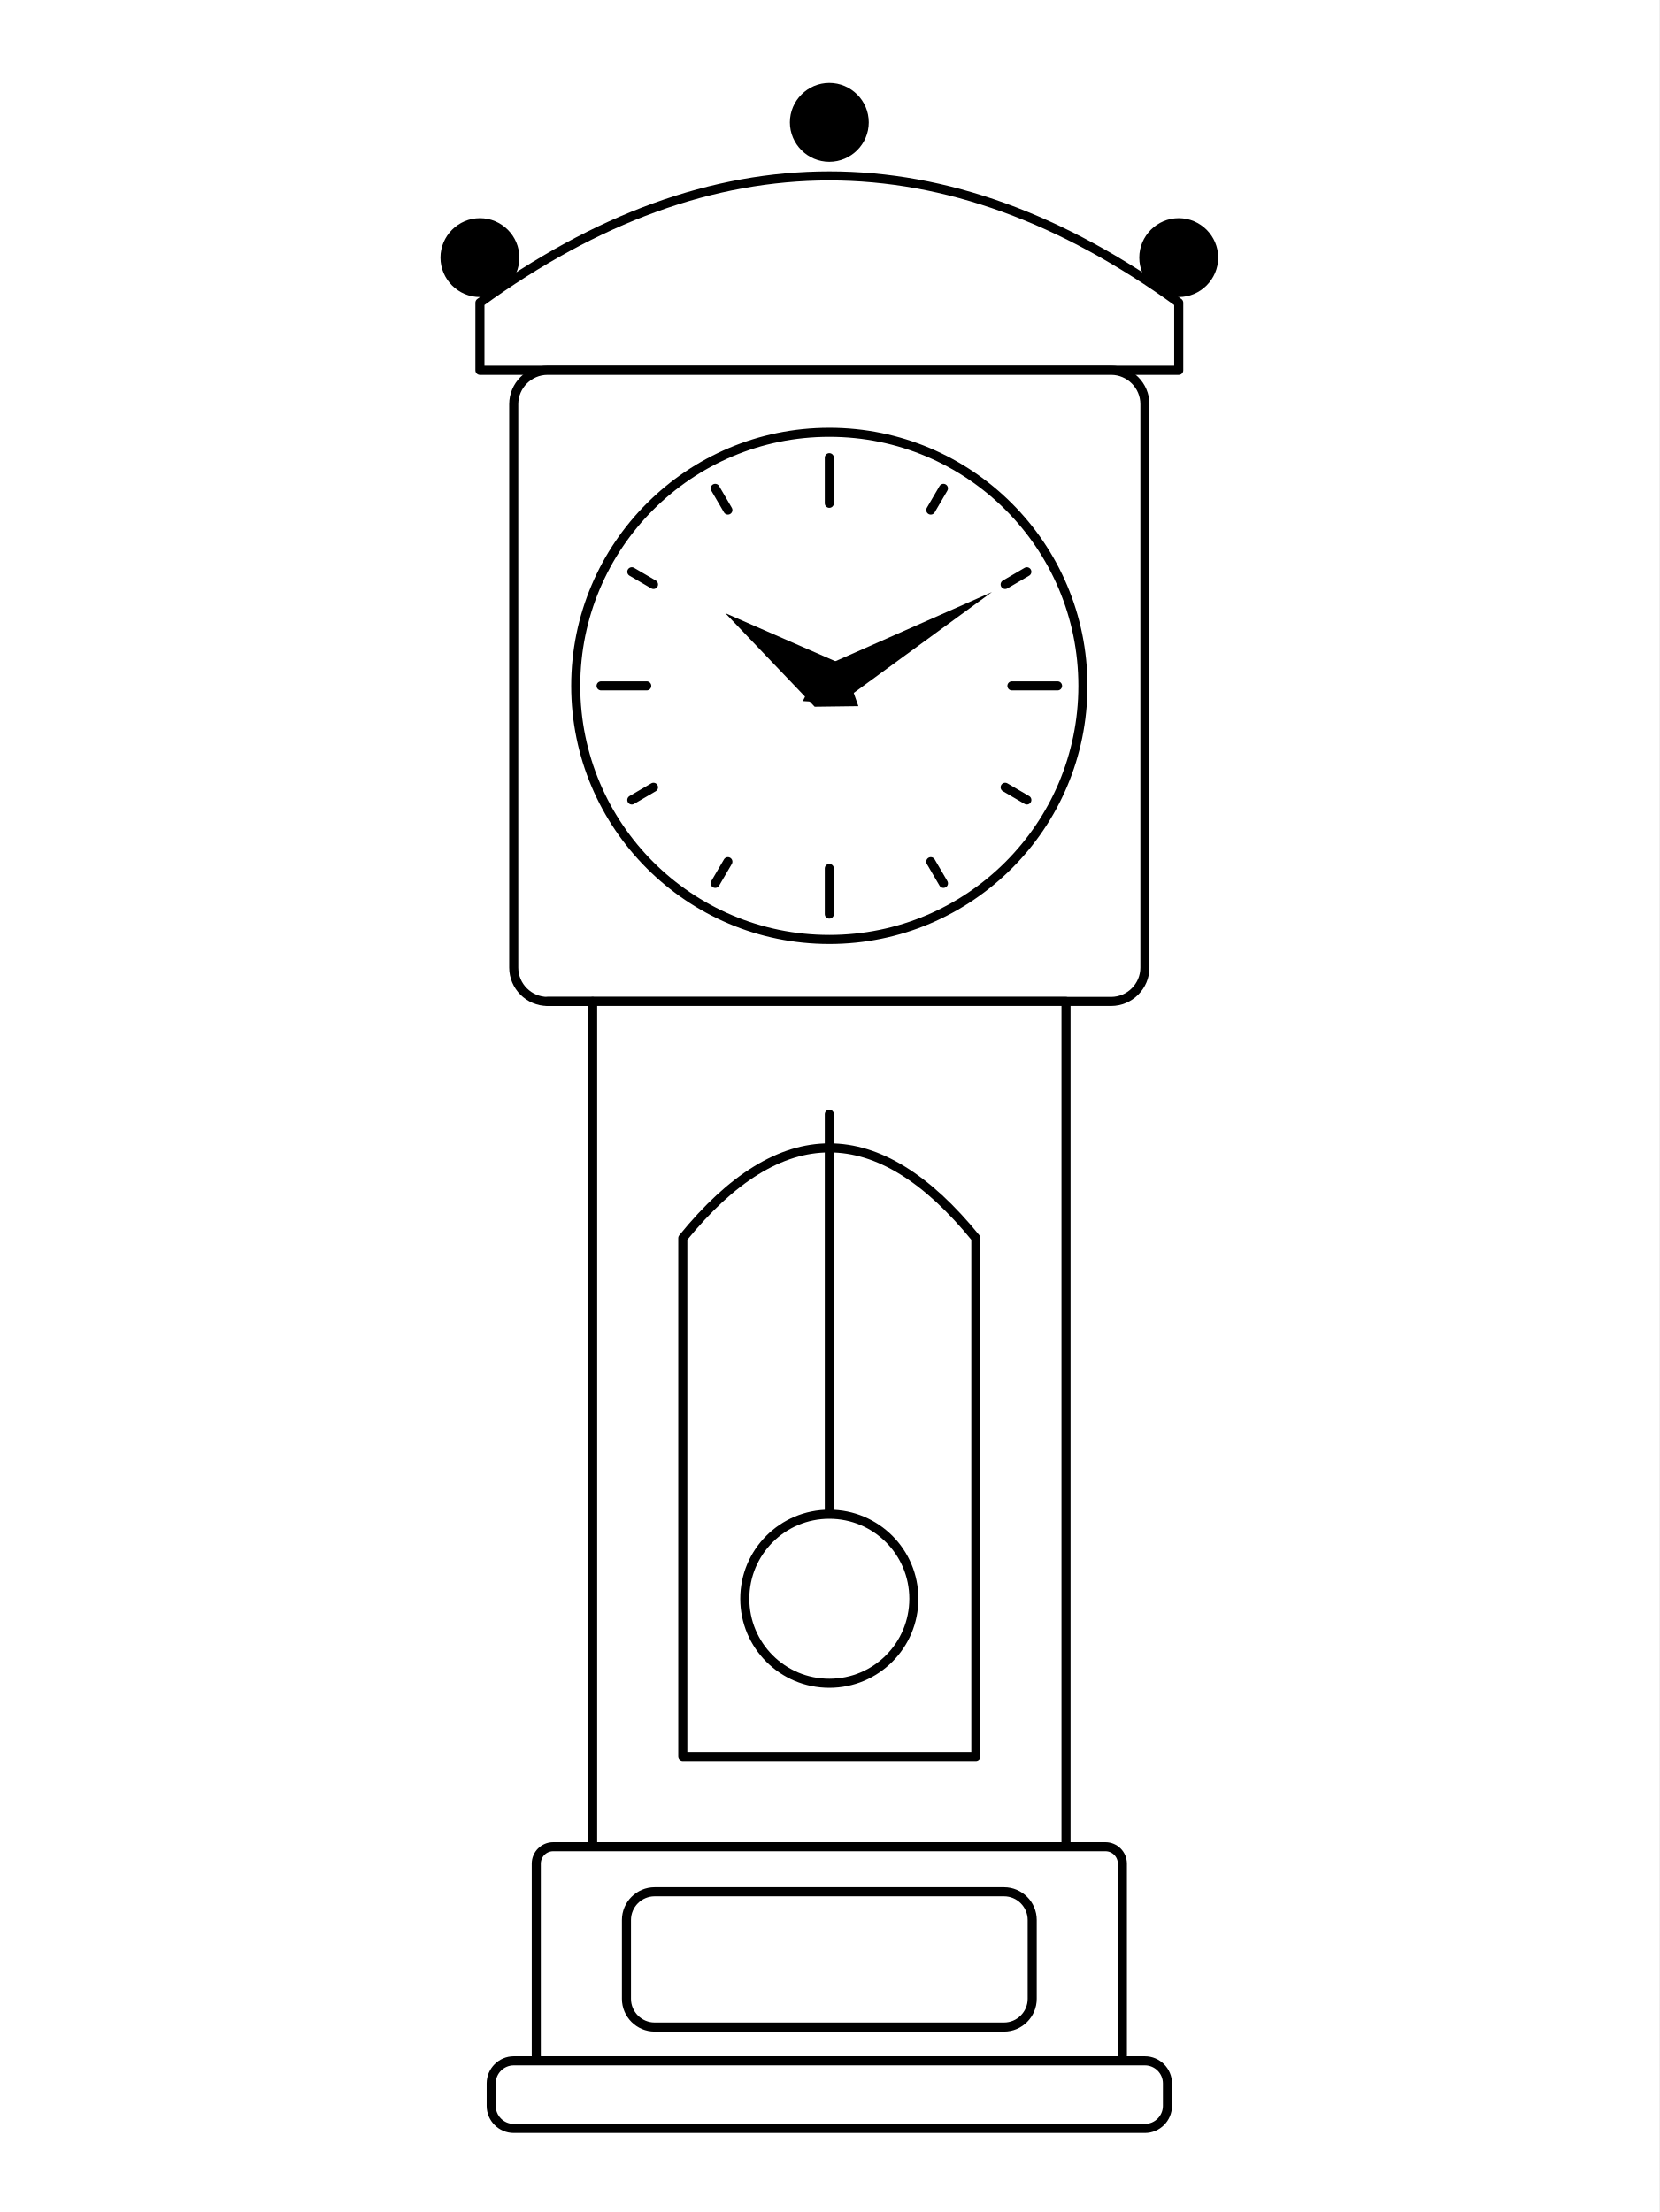
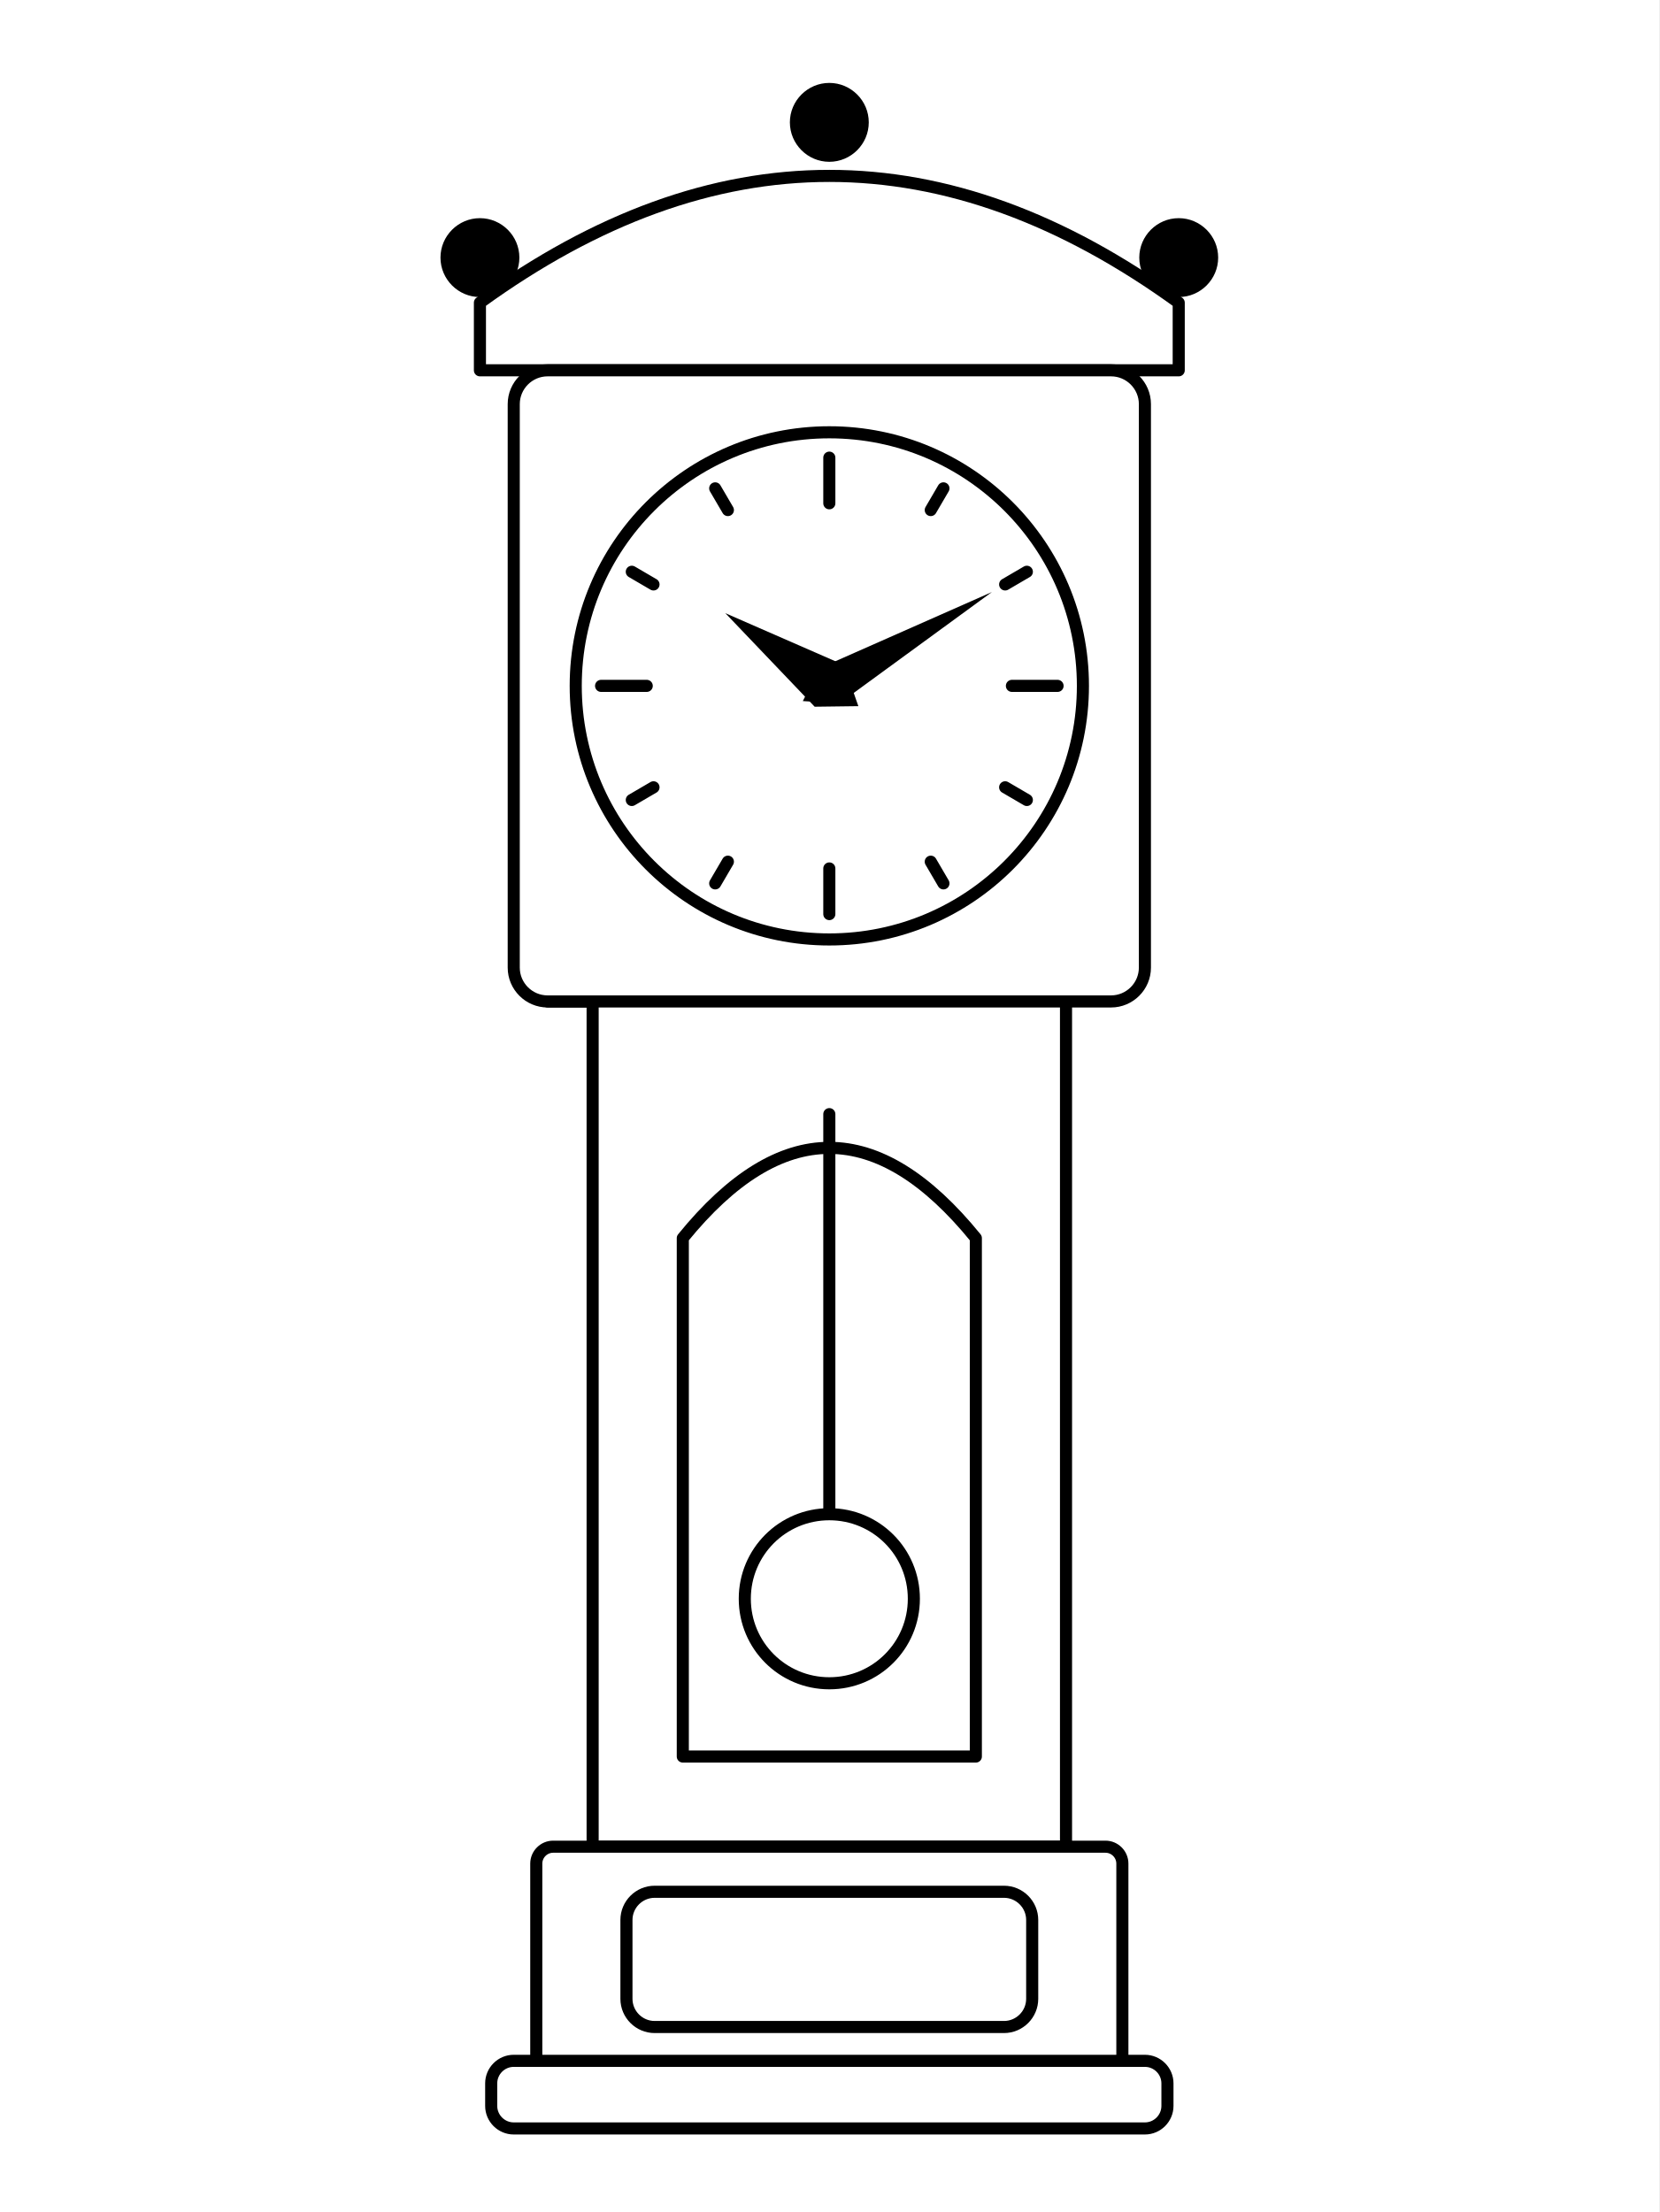
<svg xmlns="http://www.w3.org/2000/svg" version="1.1" viewBox="0 0 600 800" width="5.715in" height="7.62in" role="img" aria-label="The Grandfather Clock, a picture to color">
  <rect width="600" height="800" fill="#fff" />
-   <g transform="translate(-5.785 -12.81) scale(1.019)" fill="#fff" data-bw="white" stroke="#000" stroke-width="3.219" stroke-linecap="round" stroke-linejoin="round">
+   <g transform="translate(-5.785 -12.81) scale(1.019)" fill="#fff" data-bw="white" stroke="#000" stroke-width="4.292" stroke-linecap="round" stroke-linejoin="round">
    <path d="M176 144 L176 120 C258.7 60 341.3 60 424 120 L424 144 Z" />
    <path fill="#000" stroke="none" d="M190 104 C190 111.7 183.7 118 176 118 C168.3 118 162 111.7 162 104 C162 96.3 168.3 90 176 90 C183.7 90 190 96.3 190 104 Z" />
    <path fill="#000" stroke="none" d="M438 104 C438 111.7 431.7 118 424 118 C416.3 118 410 111.7 410 104 C410 96.3 416.3 90 424 90 C431.7 90 438 96.3 438 104 Z" />
    <path fill="#000" stroke="none" d="M314 56 C314 63.7 307.7 70 300 70 C292.3 70 286 63.7 286 56 C286 48.3 292.3 42 300 42 C307.7 42 314 48.3 314 56 Z" />
    <path d="M200 144 L400 144 C406.6 144 412 149.4 412 156 L412 356 C412 362.6 406.6 368 400 368 L200 368 C193.4 368 188 362.6 188 356 L188 156 C188 149.4 193.4 144 200 144 Z" />
    <path d="M390 256 C390 305.7 349.7 346 300 346 C250.3 346 210 305.7 210 256 C210 206.3 250.3 166 300 166 C349.7 166 390 206.3 390 256 Z" />
-     <path fill="none" stroke-width="3.219" d="M300 191.2 L300 175" />
-     <path fill="none" stroke-width="3.219" d="M336 193.6 L340.5 185.9" />
-     <path fill="none" stroke-width="3.219" d="M362.4 220 L370.1 215.5" />
-     <path fill="none" stroke-width="3.219" d="M364.8 256 L381 256" />
-     <path fill="none" stroke-width="3.219" d="M362.4 292 L370.1 296.5" />
-     <path fill="none" stroke-width="3.219" d="M336 318.4 L340.5 326.1" />
-     <path fill="none" stroke-width="3.219" d="M300 320.8 L300 337" />
-     <path fill="none" stroke-width="3.219" d="M264 318.4 L259.5 326.1" />
-     <path fill="none" stroke-width="3.219" d="M237.6 292 L229.9 296.5" />
-     <path fill="none" stroke-width="3.219" d="M235.2 256 L219 256" />
-     <path fill="none" stroke-width="3.219" d="M237.6 220 L229.9 215.5" />
-     <path fill="none" stroke-width="3.219" d="M264 193.6 L259.5 185.9" />
+     <path fill="none" stroke-width="4.292" d="M300 191.2 L300 175" />
+     <path fill="none" stroke-width="4.292" d="M336 193.6 L340.5 185.9" />
+     <path fill="none" stroke-width="4.292" d="M362.4 220 L370.1 215.5" />
+     <path fill="none" stroke-width="4.292" d="M364.8 256 L381 256" />
+     <path fill="none" stroke-width="4.292" d="M362.4 292 L370.1 296.5" />
+     <path fill="none" stroke-width="4.292" d="M336 318.4 L340.5 326.1" />
+     <path fill="none" stroke-width="4.292" d="M300 320.8 L300 337" />
+     <path fill="none" stroke-width="4.292" d="M264 318.4 L259.5 326.1" />
+     <path fill="none" stroke-width="4.292" d="M237.6 292 L229.9 296.5" />
+     <path fill="none" stroke-width="4.292" d="M235.2 256 L219 256" />
+     <path fill="none" stroke-width="4.292" d="M237.6 220 L229.9 215.5" />
+     <path fill="none" stroke-width="4.292" d="M264 193.6 L259.5 185.9" />
    <path fill="#000" stroke="none" d="M305.2 248.6 L263.1 230.2 L294.8 263.4 L310.3 263.2 Z" />
    <path fill="#000" stroke="none" d="M303.6 262.2 L357.7 222.7 L296.4 249.8 L290.6 261.4 Z" />
    <path fill="#000" stroke="none" d="M306.3 256 C306.3 259.5 303.5 262.3 300 262.3 C296.5 262.3 293.7 259.5 293.7 256 C293.7 252.5 296.5 249.7 300 249.7 C303.5 249.7 306.3 252.5 306.3 256 Z" />
    <path d="M216 368 L384 368 L384 668 L216 668 Z" />
    <path d="M248 636 L248 452 C282.7 409.3 317.3 409.3 352 452 L352 636 Z" />
    <path fill="none" d="M300 408 L300 556" />
    <path d="M330 580 C330 596.6 316.6 610 300 610 C283.4 610 270 596.6 270 580 C270 563.4 283.4 550 300 550 C316.6 550 330 563.4 330 580 Z" />
    <path d="M202 668 L398 668 C401.3 668 404 670.7 404 674 L404 742 C404 745.3 401.3 748 398 748 L202 748 C198.7 748 196 745.3 196 742 L196 674 C196 670.7 198.7 668 202 668 Z" />
    <path d="M188 744 L412 744 C416.4 744 420 747.6 420 752 L420 760 C420 764.4 416.4 768 412 768 L188 768 C183.6 768 180 764.4 180 760 L180 752 C180 747.6 183.6 744 188 744 Z" />
-     <path fill="none" stroke-width="3.219" d="M238 684 L362 684 C367.5 684 372 688.5 372 694 L372 722 C372 727.5 367.5 732 362 732 L238 732 C232.5 732 228 727.5 228 722 L228 694 C228 688.5 232.5 684 238 684 Z" />
-     <path fill="none" stroke-width="3.219" d="M200 368 L216 368" />
+     <path fill="none" stroke-width="4.292" d="M238 684 L362 684 C367.5 684 372 688.5 372 694 L372 722 C372 727.5 367.5 732 362 732 L238 732 C232.5 732 228 727.5 228 722 L228 694 C228 688.5 232.5 684 238 684 Z" />
+     <path fill="none" stroke-width="4.292" d="M200 368 L216 368" />
  </g>
</svg>
